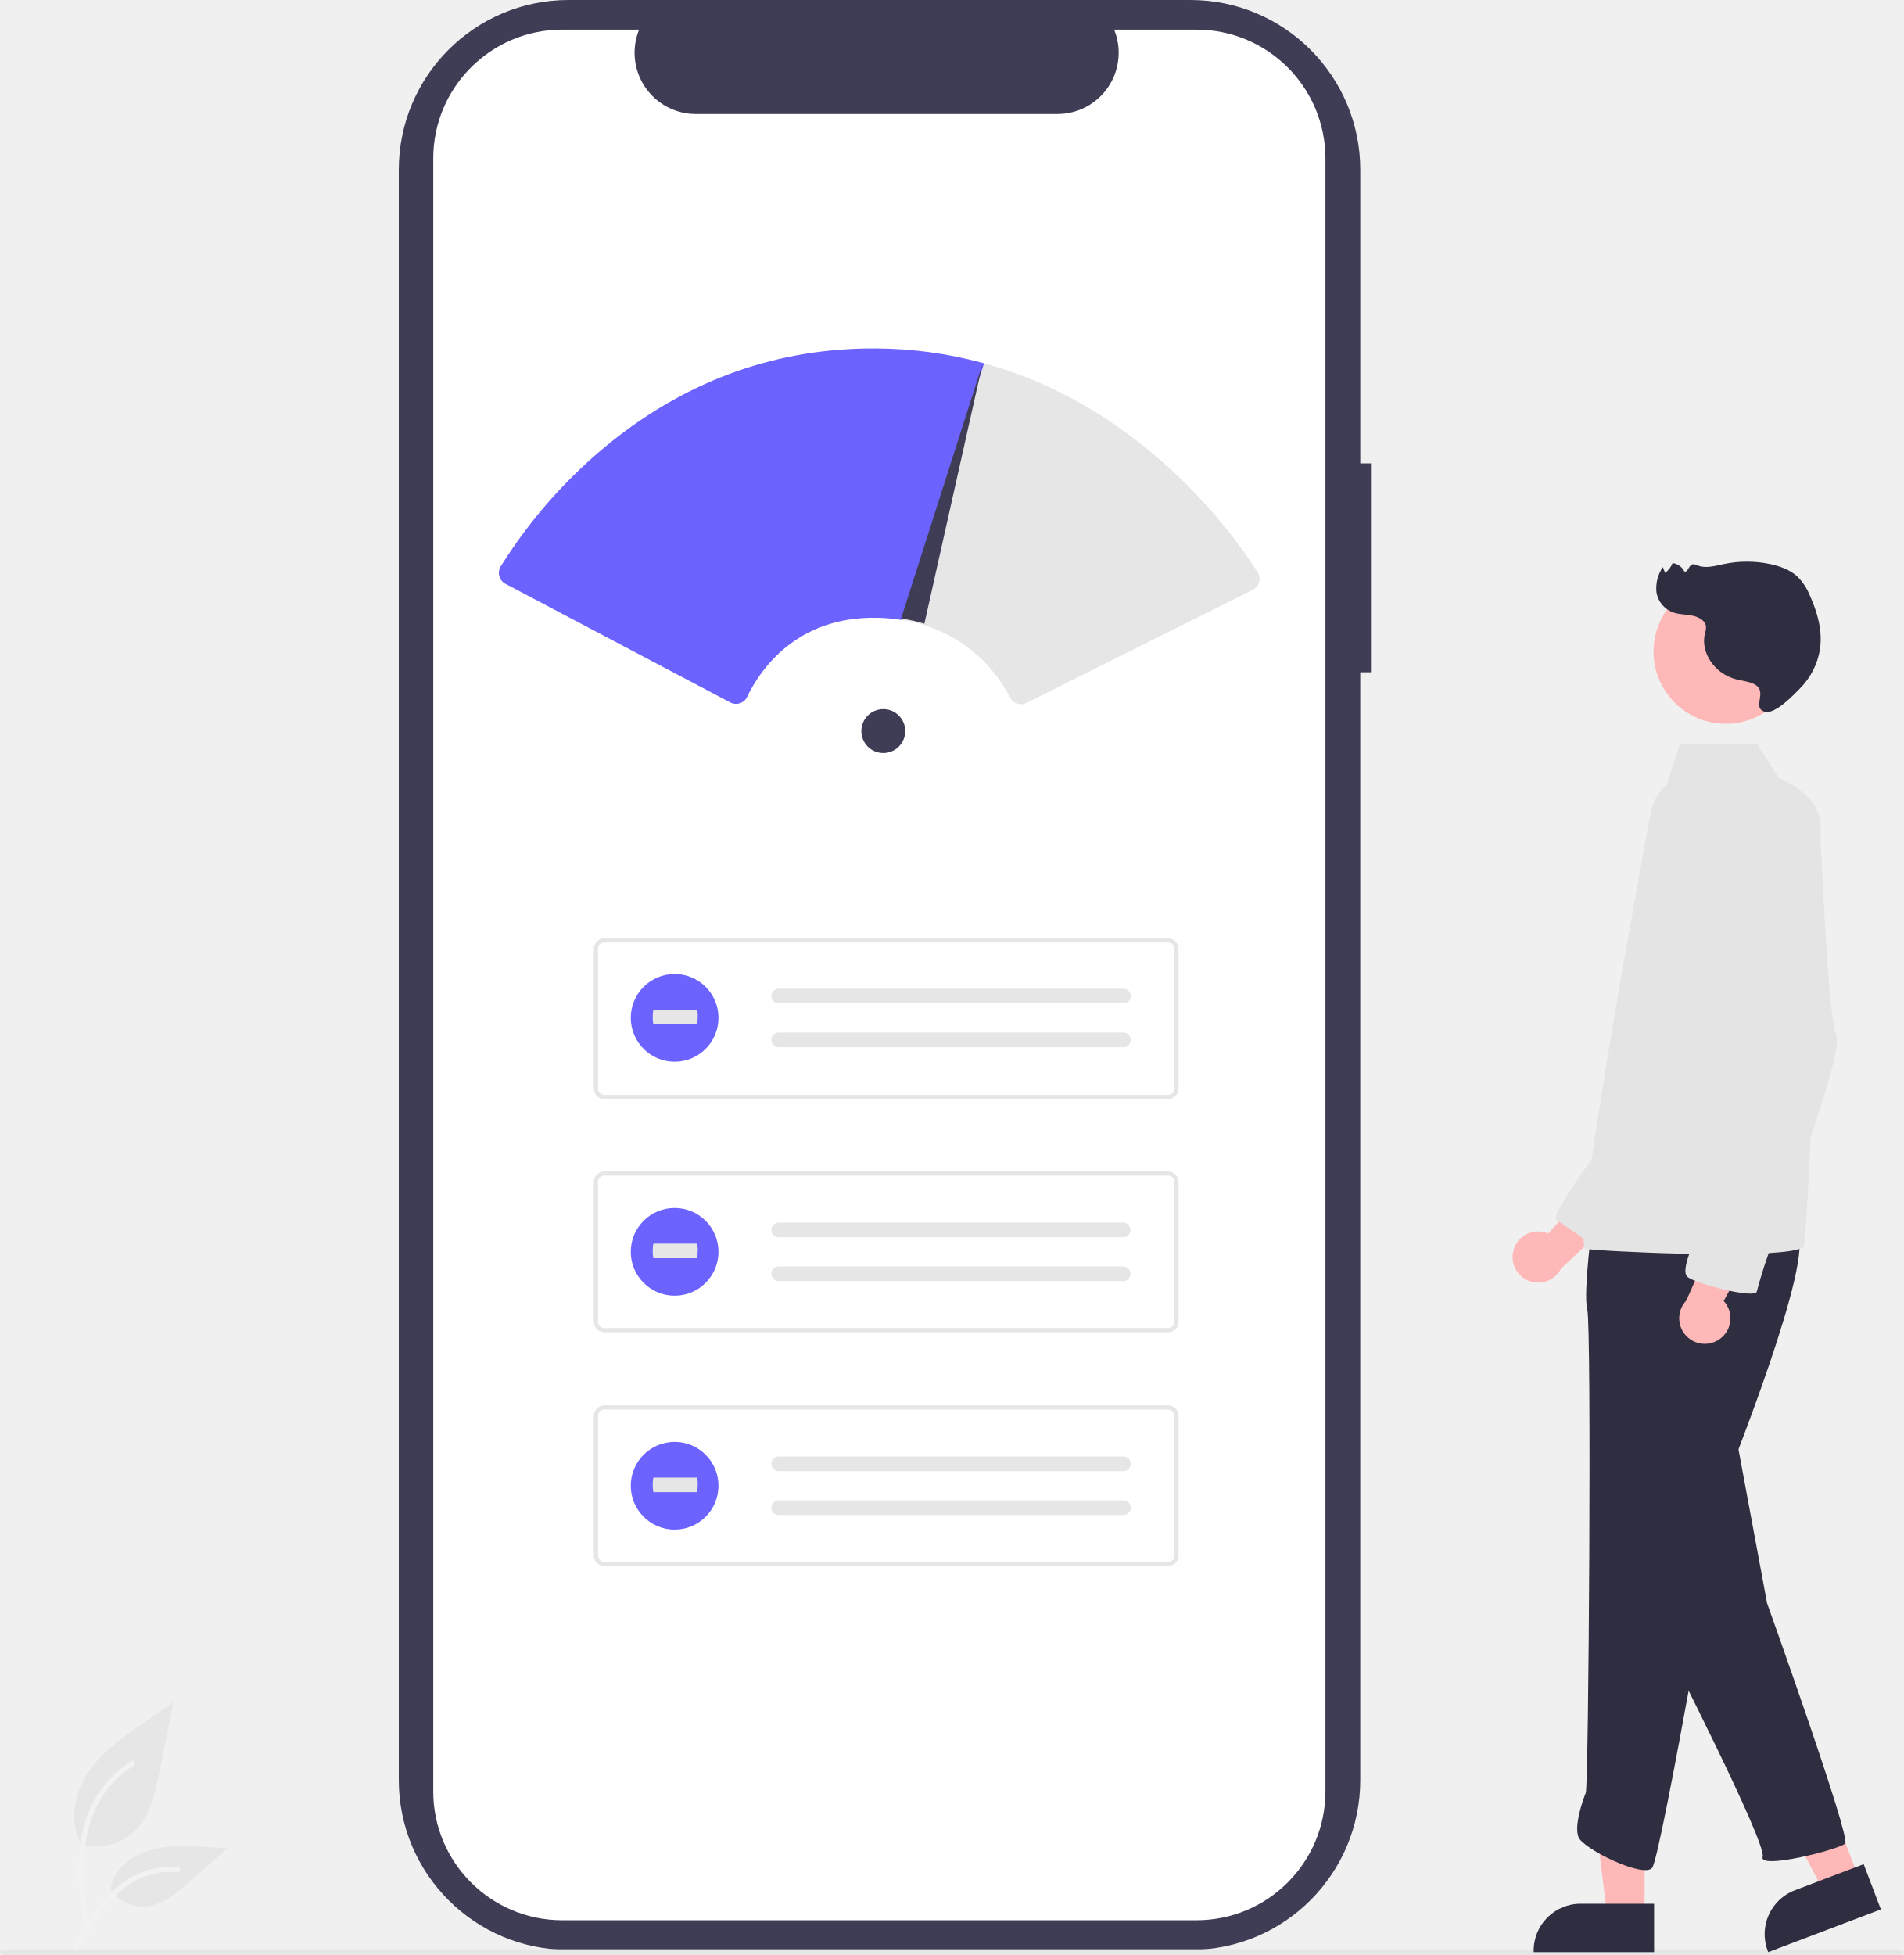
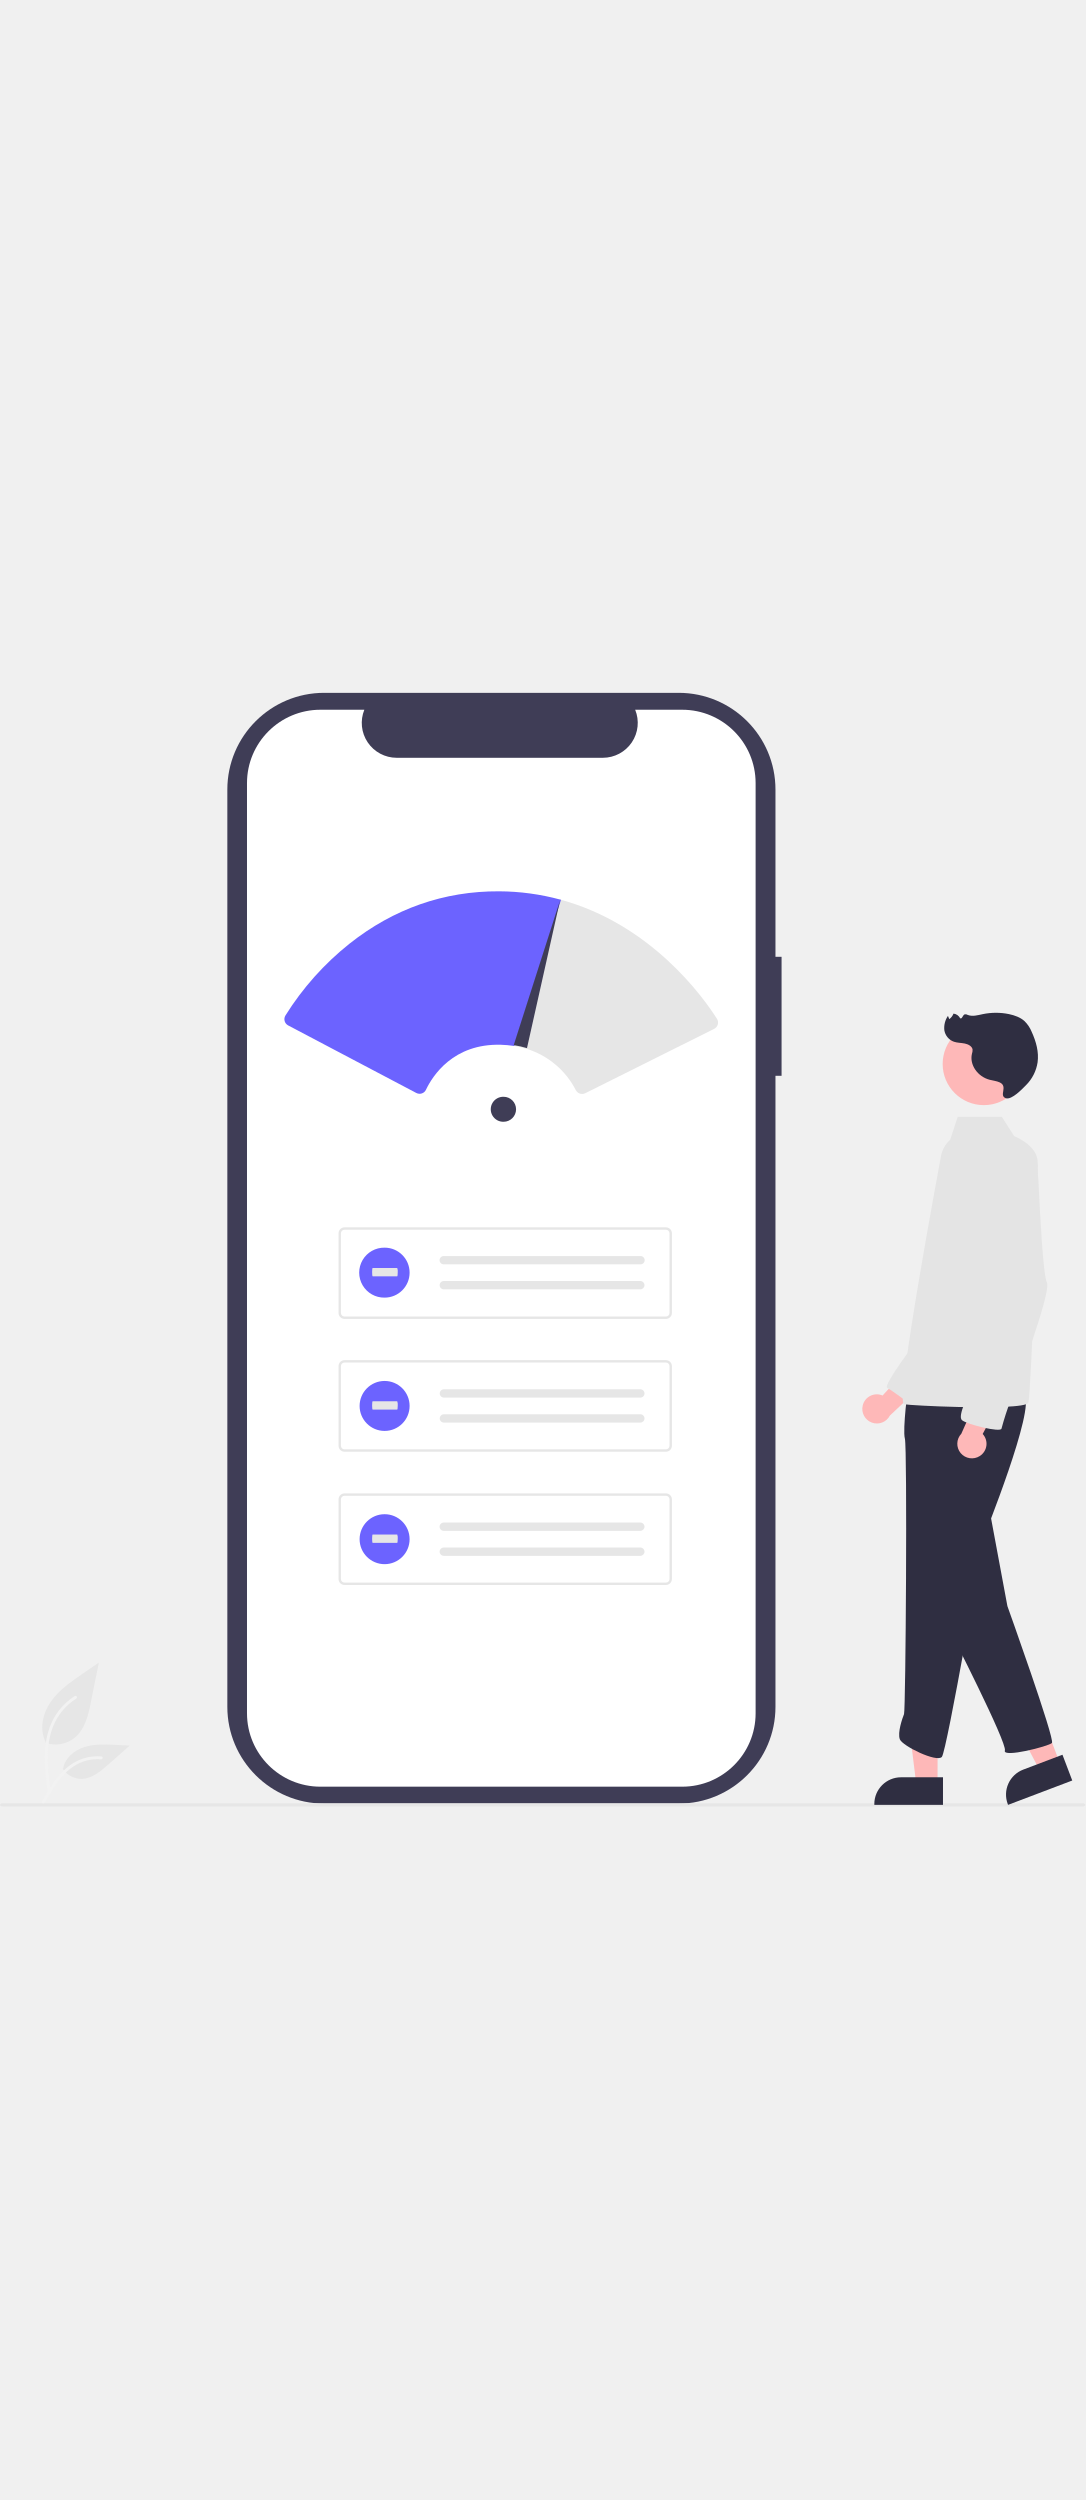
- <svg xmlns="http://www.w3.org/2000/svg" width="693.973" height="712.573" viewBox="0 0 693.973 712.573" role="img" artist="Katerina Limpitsouni" source="https://undraw.co/">
-   <path id="a7e0d23c-0c47-41f1-93b9-87dfccd4c0f5-251" data-name="Path 968" d="M752.758,262.605h-3.9v-106.977a61.915,61.915,0,0,0-61.915-61.915h-226.65a61.915,61.915,0,0,0-61.916,61.914v586.884a61.915,61.915,0,0,0,61.915,61.915h226.648a61.915,61.915,0,0,0,61.915-61.915v-403.758h3.9Z" transform="translate(-253.0135 -93.71349)" fill="#3f3d56" />
-   <path id="a1ad11fc-8226-4675-bbe0-e36020d9de96-252" data-name="Path 969" d="M736.158,151.481v595.175a46.959,46.959,0,0,1-46.942,46.952h-231.3a46.966,46.966,0,0,1-46.973-46.952v-595.175a46.965,46.965,0,0,1,46.971-46.951h28.058a22.329,22.329,0,0,0,20.656,30.74h131.868a22.329,22.329,0,0,0,20.656-30.74h30.055a46.959,46.959,0,0,1,46.951,46.942Z" transform="translate(-253.0135 -93.71349)" fill="#fff" />
-   <path id="a71e44ec-7616-4081-86af-b6db32cd39f3-253" data-name="Path 39" d="M678.824,494.309h-205.537a3.81,3.81,0,0,1-3.806-3.806V439.519a3.811,3.811,0,0,1,3.806-3.806h205.537a3.811,3.811,0,0,1,3.806,3.806v50.985a3.811,3.811,0,0,1-3.806,3.806Zm-205.537-57.074a2.286,2.286,0,0,0-2.284,2.284v50.985a2.286,2.286,0,0,0,2.284,2.284h205.537a2.286,2.286,0,0,0,2.284-2.284v-50.985a2.286,2.286,0,0,0-2.284-2.284Z" transform="translate(-253.0135 -93.71349)" fill="#e6e6e6" />
-   <path id="a3f57aef-fb20-4553-8f82-b751eb5ec42c-254" data-name="Path 40" d="M536.852,454.074a2.664,2.664,0,0,0,0,5.329h125.605a2.665,2.665,0,0,0,.204-5.326q-.059-.002-.117-.002h-125.692Z" transform="translate(-253.0135 -93.71349)" fill="#e6e6e6" />
-   <path id="a617e1da-1a45-4bf0-a146-8b20186fa5b6-255" data-name="Path 41" d="M536.852,470.058a2.664,2.664,0,0,0,0,5.329h125.605a2.665,2.665,0,0,0,.204-5.326q-.059-.002-.117-.002h-125.692Z" transform="translate(-253.0135 -93.71349)" fill="#e6e6e6" />
-   <path id="f83fafa3-5270-49ac-8952-eedc3d6c92ed-256" data-name="Path 42" d="M678.824,579.289h-205.537a3.81,3.81,0,0,1-3.806-3.806V524.499a3.811,3.811,0,0,1,3.806-3.806h205.537a3.811,3.811,0,0,1,3.806,3.806v50.985A3.811,3.811,0,0,1,678.824,579.289Zm-205.537-57.074a2.286,2.286,0,0,0-2.284,2.284v50.985a2.286,2.286,0,0,0,2.284,2.284h205.537a2.286,2.286,0,0,0,2.284-2.284v-50.985a2.286,2.286,0,0,0-2.284-2.284Z" transform="translate(-253.0135 -93.71349)" fill="#e6e6e6" />
-   <path id="b1e095e5-1d51-47f4-b1e9-85a21efab4ec-257" data-name="Path 43" d="M536.852,539.33a2.664,2.664,0,0,0,0,5.329h125.605a2.665,2.665,0,0,0,.087-5.328h-125.692Z" transform="translate(-253.0135 -93.71349)" fill="#e6e6e6" />
-   <path id="e7ccabbb-2f45-40c9-adc9-a92013dc0f4d-258" data-name="Path 44" d="M536.852,555.318a2.664,2.664,0,0,0,0,5.329h125.605a2.665,2.665,0,0,0,.087-5.328h-125.692Z" transform="translate(-253.0135 -93.71349)" fill="#e6e6e6" />
-   <path id="ec532991-8ec8-4eba-a86f-87c70c278f41-259" data-name="Path 39-2" d="M678.824,664.547h-205.537a3.81,3.81,0,0,1-3.806-3.806V609.758a3.811,3.811,0,0,1,3.806-3.806h205.537a3.811,3.811,0,0,1,3.806,3.806v50.985a3.811,3.811,0,0,1-3.806,3.806Zm-205.537-57.074a2.286,2.286,0,0,0-2.284,2.284v50.985a2.286,2.286,0,0,0,2.284,2.284h205.537a2.286,2.286,0,0,0,2.284-2.284v-50.985a2.286,2.286,0,0,0-2.284-2.284Z" transform="translate(-253.0135 -93.71349)" fill="#e6e6e6" />
-   <path id="a788f10e-f95b-4590-bad9-be702445c232-260" data-name="Path 40-2" d="M536.852,624.591a2.664,2.664,0,1,0,0,5.329h125.605a2.665,2.665,0,0,0,.204-5.326q-.059-.002-.117-.002h-125.692Z" transform="translate(-253.0135 -93.71349)" fill="#e6e6e6" />
-   <path id="f15a5014-9b42-4c0b-a546-80766b911601-261" data-name="Path 41-2" d="M536.852,640.578a2.664,2.664,0,0,0,0,5.329h125.605a2.665,2.665,0,0,0,.204-5.326q-.059-.002-.117-.002h-125.692Z" transform="translate(-253.0135 -93.71349)" fill="#e6e6e6" />
-   <path id="b97f850c-7352-4ff9-8496-0f681ff3b244-262" data-name="Path 970" d="M945.173,806.287h-690.347c-1,0-1.812-.468-1.812-1.045s.812-1.045,1.812-1.045H945.174c1,0,1.812.468,1.812,1.045S946.173,806.287,945.173,806.287Z" transform="translate(-253.0135 -93.71349)" fill="#e6e6e6" />
-   <g id="ac055b4e-9afd-48c4-86db-12c8e2993e8d" data-name="Group 58">
-     <path id="b77ebe88-e0c7-4a9a-a2fb-b51dce897c46-263" data-name="Path 438" d="M282.086,765.522a19.474,19.474,0,0,0,18.806-3.313c6.587-5.528,8.652-14.637,10.332-23.07l4.97-24.945-10.405,7.165c-7.483,5.152-15.134,10.47-20.316,17.933s-7.443,17.651-3.28,25.727" transform="translate(-253.0135 -93.71349)" fill="#e6e6e6" />
-     <path id="a8a7bc76-ff28-4167-bc9c-ebff63445848-264" data-name="Path 439" d="M283.693,797.459c-1.31-9.542-2.657-19.206-1.738-28.85.816-8.565,3.429-16.93,8.749-23.789a39.574,39.574,0,0,1,10.153-9.2c1.015-.641,1.95.968.939,1.606a37.622,37.622,0,0,0-14.885,17.955c-3.24,8.241-3.76,17.224-3.2,25.978.338,5.294,1.053,10.553,1.774,15.806a.964.964,0,0,1-.65,1.144.936.936,0,0,1-1.144-.65Z" transform="translate(-253.0135 -93.71349)" fill="#f2f2f2" />
-     <path id="abfc2b94-a38f-4778-bd11-bd0282c86570-265" data-name="Path 442" d="M293.12,782.149a14.336,14.336,0,0,0,12.491,6.447c6.323-.3,11.595-4.713,16.34-8.9l14.036-12.392-9.289-.444c-6.68-.32-13.533-.618-19.9,1.442s-12.231,7.018-13.394,13.6" transform="translate(-253.0135 -93.71349)" fill="#e6e6e6" />
-     <path id="ba99c695-899d-4604-b38e-601ed41861fa-266" data-name="Path 443" d="M279.991,802.944c6.3-11.156,13.618-23.555,26.685-27.518a29.779,29.779,0,0,1,11.224-1.159c1.192.1.894,1.94-.3,1.837a27.665,27.665,0,0,0-17.912,4.739c-5.051,3.438-8.983,8.217-12.311,13.286-2.039,3.1-3.865,6.341-5.691,9.573C281.104,804.735,279.404,803.989,279.991,802.944Z" transform="translate(-253.0135 -93.71349)" fill="#f2f2f2" />
-   </g>
-   <g id="bf60e786-3805-43a5-8cdd-bbea060079bf" data-name="Group 59">
-     <circle id="a323e3dd-8f2c-40f7-a0c1-7a235f78e8b7" data-name="Ellipse 5" cx="245.915" cy="370.985" r="15.986" fill="#6c63ff" />
-     <path id="b21d221e-9b86-4bff-9dca-a61a27263db1-267" data-name="Path 40-3" d="M491.276,461.712c-.184,0-.333,1.193-.333,2.664s.149,2.665.333,2.665h15.719c.184.024.336-1.149.339-2.62a5.943,5.943,0,0,0-.328-2.708h-15.73Z" transform="translate(-253.0135 -93.71349)" fill="#e6e6e6" />
-   </g>
-   <g id="b51141dd-8175-4f5a-b697-41b89601b37f" data-name="Group 60">
-     <circle id="e363222e-d569-47a6-8bf5-edbaac636a07" data-name="Ellipse 5-2" cx="245.915" cy="456.278" r="15.986" fill="#6c63ff" />
-     <path id="bf4b9d9b-b2cd-48cd-bc0b-2e6b007ef33d-268" data-name="Path 40-4" d="M491.276,547.005c-.184,0-.333,1.193-.333,2.664s.149,2.665.333,2.665h15.719c.184.024.336-1.149.339-2.62a5.943,5.943,0,0,0-.328-2.708h-15.73Z" transform="translate(-253.0135 -93.71349)" fill="#e6e6e6" />
-   </g>
-   <g id="b35aa588-fd9e-4429-8570-fee6b5da93cc" data-name="Group 61">
-     <circle id="b896a996-d737-41ee-9642-d5eaf8a9fd6b" data-name="Ellipse 5-3" cx="245.915" cy="541.536" r="15.986" fill="#6c63ff" />
-     <path id="f0c90521-3626-484d-9767-39f7327e6a31-269" data-name="Path 40-5" d="M491.276,632.263c-.184,0-.333,1.193-.333,2.664s.149,2.665.333,2.665h15.719c.184.024.336-1.149.339-2.62a5.943,5.943,0,0,0-.328-2.708h-15.73Z" transform="translate(-253.0135 -93.71349)" fill="#e6e6e6" />
-   </g>
-   <path d="M625.2,350.382a4.487,4.487,0,0,1-4.012-2.45,52.874,52.874,0,0,0-31.372-26.411,59.999,59.999,0,0,0-8.408-1.904l-.58-.088L610.747,225.983l.506.018c58.128,15.795,91.385,62.381,100.193,76.283a4.494,4.494,0,0,1-1.797,6.423L627.219,349.904A4.507,4.507,0,0,1,625.2,350.382Z" transform="translate(-253.0135 -93.71349)" fill="#e6e6e6" />
-   <path id="e0f3bbc9-2b9f-408e-80ac-e1d5d48fdbc4-270" data-name="Path 2881" d="M804.637,549.706a9.276,9.276,0,0,1,12.711-6.383l22.283-24.293,4.164,16.616-21.8,20.521a9.326,9.326,0,0,1-17.359-6.462Z" transform="translate(-253.0135 -93.71349)" fill="#feb8b8" />
-   <path id="b7278a0b-1b02-42c5-a26a-5568eba21726-271" data-name="Path 2882" d="M852.495,792.044h-13.613l-6.478-52.517h20.1Z" transform="translate(-253.0135 -93.71349)" fill="#feb8b8" />
-   <path id="ae5e3f59-c07c-4936-a848-b4ed4a22f493-272" data-name="Path 2883" d="M855.968,787.598h-26.815a17.089,17.089,0,0,0-17.088,17.087v.556h43.9Z" transform="translate(-253.0135 -93.71349)" fill="#2f2e41" />
-   <path id="e2dcac65-80ca-45a3-9c58-68329f82aa19-273" data-name="Path 2884" d="M930.684,778.556l-12.729,4.832-24.693-46.8,18.787-7.13Z" transform="translate(-253.0135 -93.71349)" fill="#feb8b8" />
-   <path id="e33efd2e-5dad-4e18-8ce5-ea4b13e613d2-274" data-name="Path 2885" d="M932.355,773.167l-25.069,9.515h0a17.089,17.089,0,0,0-9.911,22.039l.2.519,41.045-15.578Z" transform="translate(-253.0135 -93.71349)" fill="#2f2e41" />
-   <path id="aea1be6b-88fd-4404-a4b2-fdb70dea932e-275" data-name="Path 2886" d="M885.865,617.36l11.283,60.714s30.625,85.428,28.476,87.577-31.7,9.671-30.088,4.836-35.461-77.369-35.461-77.369Z" transform="translate(-253.0135 -93.71349)" fill="#2f2e41" />
-   <path id="a45d4c0e-5c31-49a4-b00c-14ea50dd8cbe-276" data-name="Path 2887" d="M840.109,507.03s-22.777,29.774-19.792,31.4,14.547,10.236,14.547,10.236l11.764-32.284Z" transform="translate(-253.0135 -93.71349)" fill="#e4e4e4" />
-   <path id="ababf4ae-7dbc-4717-bb50-ecd0b5fac405-277" data-name="Path 2888" d="M833.748,537.082s-3.761,27.939-2.149,33.849.537,173.543-.537,176.229-4.3,11.82-2.686,16.118,23.64,15.044,26.864,11.283,26.866-140.768,26.866-140.768,33.312-82.742,25.79-90.8S833.748,537.082,833.748,537.082Z" transform="translate(-253.0135 -93.71349)" fill="#2f2e41" />
-   <circle id="a4a0a325-f198-46ef-8204-e1264a7da486" data-name="Ellipse 542" cx="629.072" cy="237.482" r="26.327" fill="#feb8b8" />
-   <path id="f1bcc5ff-8c37-42ba-ac71-fb7b653723a6-278" data-name="Path 2890" d="M854.576,390.696a18.664,18.664,0,0,1,6-11.04l4.8-14.675h28.209l7.861,12.335c8.5,3.661,14.8,9.467,15.039,16.311,1.3,4.545-4.3,148.828-5.91,154.2-.473,1.564-6.9,2.4-15.936,2.772-8.285.338-18.756.29-28.809.059-16.645-.387-32.162-1.279-34.773-1.757C825.152,547.828,853.991,394.086,854.576,390.696Z" transform="translate(-253.0135 -93.71349)" fill="#e4e4e4" />
-   <path id="f2ae932d-f3ee-421e-b804-f39bdd3d1485-279" data-name="Path 2891" d="M879.516,582.026a9.276,9.276,0,0,0,1.826-14.106l15.569-29.056-17.059,1.558-12.168,27.352a9.326,9.326,0,0,0,11.833,14.251Z" transform="translate(-253.0135 -93.71349)" fill="#feb8b8" />
-   <path id="a13bc27c-3d22-450d-9b6a-4857ac9e22b6-280" data-name="Path 2893" d="M882.104,374.823s-24.715,10.208-15.581,36,19.342,56.415,19.342,56.415-12.895,69.31-12.895,72-8.059,17.193-4.836,19.88,24.715,8.059,25.252,5.373a181.719,181.719,0,0,1,5.91-18.268c1.075-2.149,26.327-69.31,23.1-75.22-2.372-4.349-4.454-44.2-5.388-64.939a34.107,34.107,0,0,0-17.781-28.715C894.223,374.687,888.391,373.251,882.104,374.823Z" transform="translate(-253.0135 -93.71349)" fill="#e4e4e4" />
-   <path id="a3aad1c3-1778-4515-92de-8de9e018032c-281" data-name="Path 2800" d="M892.219,342.962c-2-.922-4.317-1.113-6.479-1.686-7.734-2.052-12.916-9.689-11.261-16.6a7.479,7.479,0,0,0,.406-2.736c-.289-2.047-2.687-3.368-4.986-3.837s-4.746-.4-6.943-1.155a9.39,9.39,0,0,1-6.136-7.366,13.674,13.674,0,0,1,2.327-9.171l.831,2.088a7.771,7.771,0,0,0,2.714-3.545,5.5,5.5,0,0,1,4.26,2.992c1.333.687,1.525-2.133,3-2.549a2.945,2.945,0,0,1,1.838.4c2.967,1.209,6.414.175,9.6-.495a41.222,41.222,0,0,1,16.771-.017c3.663.763,7.29,2.093,9.912,4.455a20.35,20.35,0,0,1,4.636,6.96c2.812,6.182,4.669,12.871,3.741,19.473a26.051,26.051,0,0,1-7.436,14.6c-2.123,2.137-9.05,9.591-12.848,8.321C891.388,351.494,897.842,345.56,892.219,342.962Z" transform="translate(-253.0135 -93.71349)" fill="#2f2e41" />
-   <circle cx="321.979" cy="266.459" r="8" fill="#3f3d56" />
-   <path d="M521.305,350.265a4.492,4.492,0,0,1-2.1-.524l-81.953-43.234a4.5,4.5,0,0,1-1.741-6.325,181.666,181.666,0,0,1,40.991-45.975c28.302-22.431,60.494-33.684,95.678-33.495a151.884,151.884,0,0,1,39.064,5.289l.505.137-29.927,93.541-.421-.063a66.682,66.682,0,0,0-8.139-.722c-30.451-.859-43.646,19.876-47.908,28.83a4.415,4.415,0,0,1-2.62,2.31A4.527,4.527,0,0,1,521.305,350.265Z" transform="translate(-253.0135 -93.71349)" fill="#6c63ff" />
-   <path d="M611.122,226.483l-21.16,94.56a60.384,60.384,0,0,0-8.48-1.92l29.63-92.64Z" transform="translate(-253.0135 -93.71349)" fill="#3f3d56" />
+ <svg xmlns="http://www.w3.org/2000/svg" width="300" height="691" viewBox="0 0 300 308">
+   <path d="M216.027 72.957h-1.687v-46.21C214.34 11.972 202.36 0 187.578 0H89.602C74.82 0 62.836 11.973 62.836 26.746v253.52c0 14.773 11.984 26.746 26.766 26.746h97.972c14.785 0 26.766-11.973 26.766-26.746V105.852h1.687Zm0 0" style="stroke:none;fill-rule:nonzero;fill:#3f3d56;fill-opacity:1" />
+   <path d="M208.852 24.953V282.06c0 11.199-9.086 20.277-20.293 20.28H88.574c-11.21 0-20.3-9.077-20.304-20.28V24.953c.003-11.203 9.093-20.281 20.304-20.281h12.13a9.63 9.63 0 0 0 .929 9.016 9.66 9.66 0 0 0 8 4.265h57.004a9.66 9.66 0 0 0 7.996-4.265 9.63 9.63 0 0 0 .93-9.016h12.992c11.207.004 20.293 9.078 20.297 20.277Zm0 0" style="stroke:none;fill-rule:nonzero;fill:#fff;fill-opacity:1" />
+   <path d="M184.066 173.047H95.22a1.644 1.644 0 0 1-1.645-1.64v-22.028c0-.906.739-1.64 1.645-1.645h88.847c.91.004 1.645.739 1.649 1.645v22.027a1.653 1.653 0 0 1-1.649 1.645ZM95.22 148.395a.986.986 0 0 0-.989.984v22.027c0 .543.442.985.989.985h88.847a.986.986 0 0 0 .989-.985V149.38a.986.986 0 0 0-.989-.984Zm0 0" style="stroke:none;fill-rule:nonzero;fill:#e6e6e6;fill-opacity:1" />
+   <path d="M122.695 155.668a1.151 1.151 0 1 0 0 2.3h54.297a1.147 1.147 0 0 0 1.196-1.105 1.155 1.155 0 0 0-1.106-1.195h-.05ZM122.695 162.574a1.151 1.151 0 1 0 0 2.301h54.297a1.152 1.152 0 0 0 .09-2.3h-.05ZM184.066 209.758H95.22a1.647 1.647 0 0 1-1.645-1.645V186.09c0-.906.739-1.645 1.645-1.645h88.847c.91 0 1.645.739 1.649 1.645v22.023a1.65 1.65 0 0 1-1.649 1.645M95.22 185.102a.99.99 0 0 0-.989.988v22.023c0 .547.442.989.989.989h88.847a.987.987 0 0 0 .989-.989V186.09a.99.99 0 0 0-.989-.988Zm0 0" style="stroke:none;fill-rule:nonzero;fill:#e6e6e6;fill-opacity:1" />
+   <path d="M122.695 192.496c-.636 0-1.152.516-1.152 1.152 0 .637.516 1.149 1.152 1.149h54.297c.625 0 1.137-.504 1.145-1.129a1.15 1.15 0 0 0-1.106-1.172ZM122.695 199.402c-.636 0-1.152.516-1.152 1.153 0 .636.516 1.148 1.152 1.148h54.297c.625 0 1.137-.504 1.145-1.129a1.15 1.15 0 0 0-1.106-1.172ZM184.066 246.586H95.22a1.644 1.644 0 0 1-1.645-1.64v-22.028c0-.906.739-1.64 1.645-1.645h88.847c.91.004 1.645.739 1.649 1.645v22.027a1.653 1.653 0 0 1-1.649 1.645ZM95.22 221.934a.986.986 0 0 0-.989.984v22.027c0 .543.442.985.989.985h88.847a.986.986 0 0 0 .989-.985v-22.027a.986.986 0 0 0-.989-.984Zm0 0" style="stroke:none;fill-rule:nonzero;fill:#e6e6e6;fill-opacity:1" />
+   <path d="M122.695 229.328a1.151 1.151 0 1 0 0 2.3h54.297a1.152 1.152 0 0 0 .09-2.3h-.05ZM122.695 236.234a1.151 1.151 0 1 0 0 2.301h54.297a1.152 1.152 0 0 0 .09-2.3h-.05ZM299.203 307.816H.785c-.433 0-.785-.203-.785-.453s.352-.449.785-.449h298.418c.434 0 .785.2.785.45s-.351.452-.785.452M12.566 290.207a8.43 8.43 0 0 0 8.13-1.434c2.847-2.386 3.741-6.32 4.468-9.964l2.148-10.774-4.5 3.094c-3.234 2.226-6.542 4.523-8.78 7.746-2.239 3.223-3.22 7.625-1.419 11.113" style="stroke:none;fill-rule:nonzero;fill:#e6e6e6;fill-opacity:1" />
+   <path d="M13.262 304.004c-.567-4.125-1.149-8.297-.75-12.465.351-3.7 1.48-7.312 3.781-10.277a17.2 17.2 0 0 1 4.387-3.973c.441-.277.843.418.406.695a16.26 16.26 0 0 0-6.434 7.754c-1.398 3.563-1.625 7.442-1.382 11.223.144 2.285.457 4.559.765 6.828.05.211-.07.43-.281.492a.4.4 0 0 1-.492-.277m0 0" style="stroke:none;fill-rule:nonzero;fill:#f2f2f2;fill-opacity:1" />
+   <path d="M17.336 297.39a6.22 6.22 0 0 0 5.402 2.786c2.73-.133 5.012-2.04 7.063-3.848l6.066-5.351-4.015-.192c-2.887-.14-5.852-.27-8.602.621-2.754.89-5.29 3.031-5.79 5.875" style="stroke:none;fill-rule:nonzero;fill:#e6e6e6;fill-opacity:1" />
+   <path d="M11.66 306.371c2.727-4.82 5.887-10.176 11.535-11.887a12.9 12.9 0 0 1 4.852-.5c.515.043.387.836-.129.793a11.98 11.98 0 0 0-7.742 2.047c-2.184 1.485-3.883 3.551-5.32 5.738-.883 1.34-1.672 2.743-2.461 4.137-.25.446-.989.125-.735-.328m0 0" style="stroke:none;fill-rule:nonzero;fill:#f2f2f2;fill-opacity:1" />
+   <path d="M113.215 160.258a6.907 6.907 0 0 0-6.91-6.906 6.907 6.907 0 1 0 0 13.812 6.91 6.91 0 0 0 6.91-6.906m0 0" style="stroke:none;fill-rule:nonzero;fill:#6c63ff;fill-opacity:1" />
+   <path d="M102.996 158.969c-.082 0-.144.515-.144 1.148 0 .637.062 1.153.144 1.153h6.793c.082.011.145-.497.148-1.133a2.5 2.5 0 0 0-.144-1.168Zm0 0" style="stroke:none;fill-rule:nonzero;fill:#e6e6e6;fill-opacity:1" />
+   <path d="M113.215 197.102a6.91 6.91 0 0 0-6.91-6.907 6.91 6.91 0 0 0-6.91 6.907 6.91 6.91 0 0 0 6.91 6.906 6.91 6.91 0 0 0 6.91-6.906m0 0" style="stroke:none;fill-rule:nonzero;fill:#6c63ff;fill-opacity:1" />
+   <path d="M102.996 195.813c-.082 0-.144.515-.144 1.148 0 .637.062 1.152.144 1.152h6.793c.082.012.145-.496.148-1.133a2.54 2.54 0 0 0-.144-1.167Zm0 0" style="stroke:none;fill-rule:nonzero;fill:#e6e6e6;fill-opacity:1" />
+   <path d="M113.215 233.93a6.906 6.906 0 0 0-6.91-6.903 6.906 6.906 0 0 0-6.91 6.903 6.907 6.907 0 0 0 6.91 6.906c3.816 0 6.91-3.09 6.91-6.906m0 0" style="stroke:none;fill-rule:nonzero;fill:#6c63ff;fill-opacity:1" />
+   <path d="M102.996 232.64c-.082 0-.144.516-.144 1.153 0 .633.062 1.152.144 1.152h6.793c.082.008.145-.5.148-1.132a2.55 2.55 0 0 0-.144-1.172ZM160.887 110.875a1.94 1.94 0 0 1-1.735-1.059 22.86 22.86 0 0 0-13.562-11.41 26 26 0 0 0-3.633-.82l-.25-.04 12.934-40.41.218.009c25.125 6.824 39.504 26.949 43.309 32.953.297.465.379 1.03.23 1.558a1.93 1.93 0 0 1-1.003 1.215l-35.633 17.797c-.274.137-.57.207-.875.207m0 0" style="stroke:none;fill-rule:nonzero;fill:#e6e6e6;fill-opacity:1" />
+   <path d="M238.453 196.98a4.007 4.007 0 0 1 5.496-2.758l9.633-10.495 1.797 7.18-9.422 8.863a4.032 4.032 0 0 1-7.504-2.793ZM259.14 301.664h-5.882l-2.801-22.687h8.688Zm0 0" style="stroke:none;fill-rule:nonzero;fill:#feb8b8;fill-opacity:1" />
+   <path d="M260.645 299.742H249.05a7.385 7.385 0 0 0-7.387 7.383v.238h18.977Zm0 0" style="stroke:none;fill-rule:nonzero;fill:#2f2e41;fill-opacity:1" />
+   <path d="m292.941 295.836-5.503 2.09-10.672-20.219 8.12-3.078Zm0 0" style="stroke:none;fill-rule:nonzero;fill:#feb8b8;fill-opacity:1" />
+   <path d="m293.664 293.508-10.836 4.11a7.38 7.38 0 0 0-4.285 9.523l.086.222 17.742-6.73ZM273.566 226.203l4.88 26.227s13.238 36.902 12.308 37.832-13.703 4.18-13.008 2.09c.7-2.09-15.328-33.422-15.328-33.422Zm0 0" style="stroke:none;fill-rule:nonzero;fill:#2f2e41;fill-opacity:1" />
+   <path d="M253.79 178.543s-9.849 12.863-8.56 13.566c1.293.7 6.29 4.422 6.29 4.422l5.085-13.949Zm0 0" style="stroke:none;fill-rule:nonzero;fill:#e4e4e4;fill-opacity:1" />
+   <path d="M251.04 191.527s-1.63 12.067-.93 14.621c.695 2.551.23 74.965-.235 76.125-.46 1.16-1.855 5.106-1.16 6.965.7 1.856 10.219 6.496 11.613 4.871 1.395-1.62 11.613-60.808 11.613-60.808s14.399-35.742 11.149-39.223c-3.25-3.48-32.05-2.55-32.05-2.55m0 0" style="stroke:none;fill-rule:nonzero;fill:#2f2e41;fill-opacity:1" />
+   <path d="M283.313 102.586c0-6.281-5.094-11.371-11.38-11.371-6.285 0-11.382 5.09-11.382 11.37 0 6.282 5.097 11.376 11.383 11.376s11.378-5.094 11.378-11.375m0 0" style="stroke:none;fill-rule:nonzero;fill:#feb8b8;fill-opacity:1" />
+   <path d="M260.043 128.29a8.05 8.05 0 0 1 2.594-4.77l2.074-6.336h12.191l3.399 5.328c3.676 1.578 6.398 4.09 6.504 7.043.558 1.965-1.86 64.293-2.555 66.613-.207.676-2.984 1.035-6.89 1.195-3.583.149-8.11.125-12.454.028-7.195-.168-13.902-.555-15.031-.758-2.555-.465 9.914-66.88 10.168-68.344m0 0" style="stroke:none;fill-rule:nonzero;fill:#e4e4e4;fill-opacity:1" />
+   <path d="M270.82 210.941a4.004 4.004 0 0 0 .793-6.093l6.727-12.551-7.371.672-5.262 11.816a4.027 4.027 0 0 0-.18 5.348 4.04 4.04 0 0 0 5.297.808Zm0 0" style="stroke:none;fill-rule:nonzero;fill:#feb8b8;fill-opacity:1" />
+   <path d="M271.941 121.434s-10.683 4.41-6.734 15.55c3.945 11.141 8.36 24.371 8.36 24.371s-5.575 29.938-5.575 31.102c0 1.16-3.484 7.426-2.09 8.586 1.395 1.164 10.684 3.484 10.914 2.324a80 80 0 0 1 2.555-7.894c.465-.926 11.383-29.938 9.988-32.493-1.027-1.878-1.925-19.093-2.332-28.05a14.73 14.73 0 0 0-7.683-12.407c-2.164-1.148-4.684-1.77-7.403-1.09m0 0" style="stroke:none;fill-rule:nonzero;fill:#e4e4e4;fill-opacity:1" />
+   <path d="M276.313 107.672c-.864-.399-1.868-.484-2.801-.73-3.344-.887-5.582-4.184-4.867-7.172.132-.38.19-.778.175-1.18-.125-.887-1.16-1.457-2.156-1.66-.992-.2-2.05-.172-3-.496a4.06 4.06 0 0 1-2.652-3.184 5.9 5.9 0 0 1 1.004-3.96l.359.901a3.37 3.37 0 0 0 1.176-1.53c.789.093 1.48.577 1.84 1.292.578.297.66-.922 1.296-1.101.278-.032.555.027.793.171 1.286.524 2.774.075 4.153-.214 2.39-.496 4.86-.5 7.25-.008 1.582.332 3.152.906 4.285 1.926a8.8 8.8 0 0 1 2.004 3.007c1.215 2.668 2.015 5.559 1.617 8.41a11.27 11.27 0 0 1-3.215 6.31c-.918.921-3.914 4.14-5.554 3.593-2.067-.692.722-3.254-1.707-4.375m0 0" style="stroke:none;fill-rule:nonzero;fill:#2f2e41;fill-opacity:1" />
+   <path d="M142.64 115.105a3.456 3.456 0 0 0-3.456-3.457 3.456 3.456 0 1 0 0 6.91 3.455 3.455 0 0 0 3.457-3.453m0 0" style="stroke:none;fill-rule:nonzero;fill:#3f3d56;fill-opacity:1" />
+   <path d="M115.977 110.824c-.317 0-.63-.078-.91-.226L79.64 91.922a1.944 1.944 0 0 1-.75-2.73 78.5 78.5 0 0 1 17.718-19.864c12.235-9.687 26.149-14.55 41.36-14.469a65.8 65.8 0 0 1 16.886 2.286l.22.058-12.938 40.41-.184-.027a29 29 0 0 0-3.516-.313c-13.164-.37-18.87 8.586-20.71 12.454a1.9 1.9 0 0 1-1.133.996q-.3.1-.617.101m0 0" style="stroke:none;fill-rule:nonzero;fill:#6c63ff;fill-opacity:1" />
+   <path d="m154.8 57.352-9.144 40.851a26 26 0 0 0-3.668-.832l12.809-40.02Zm0 0" style="stroke:none;fill-rule:nonzero;fill:#3f3d56;fill-opacity:1" />
</svg>
